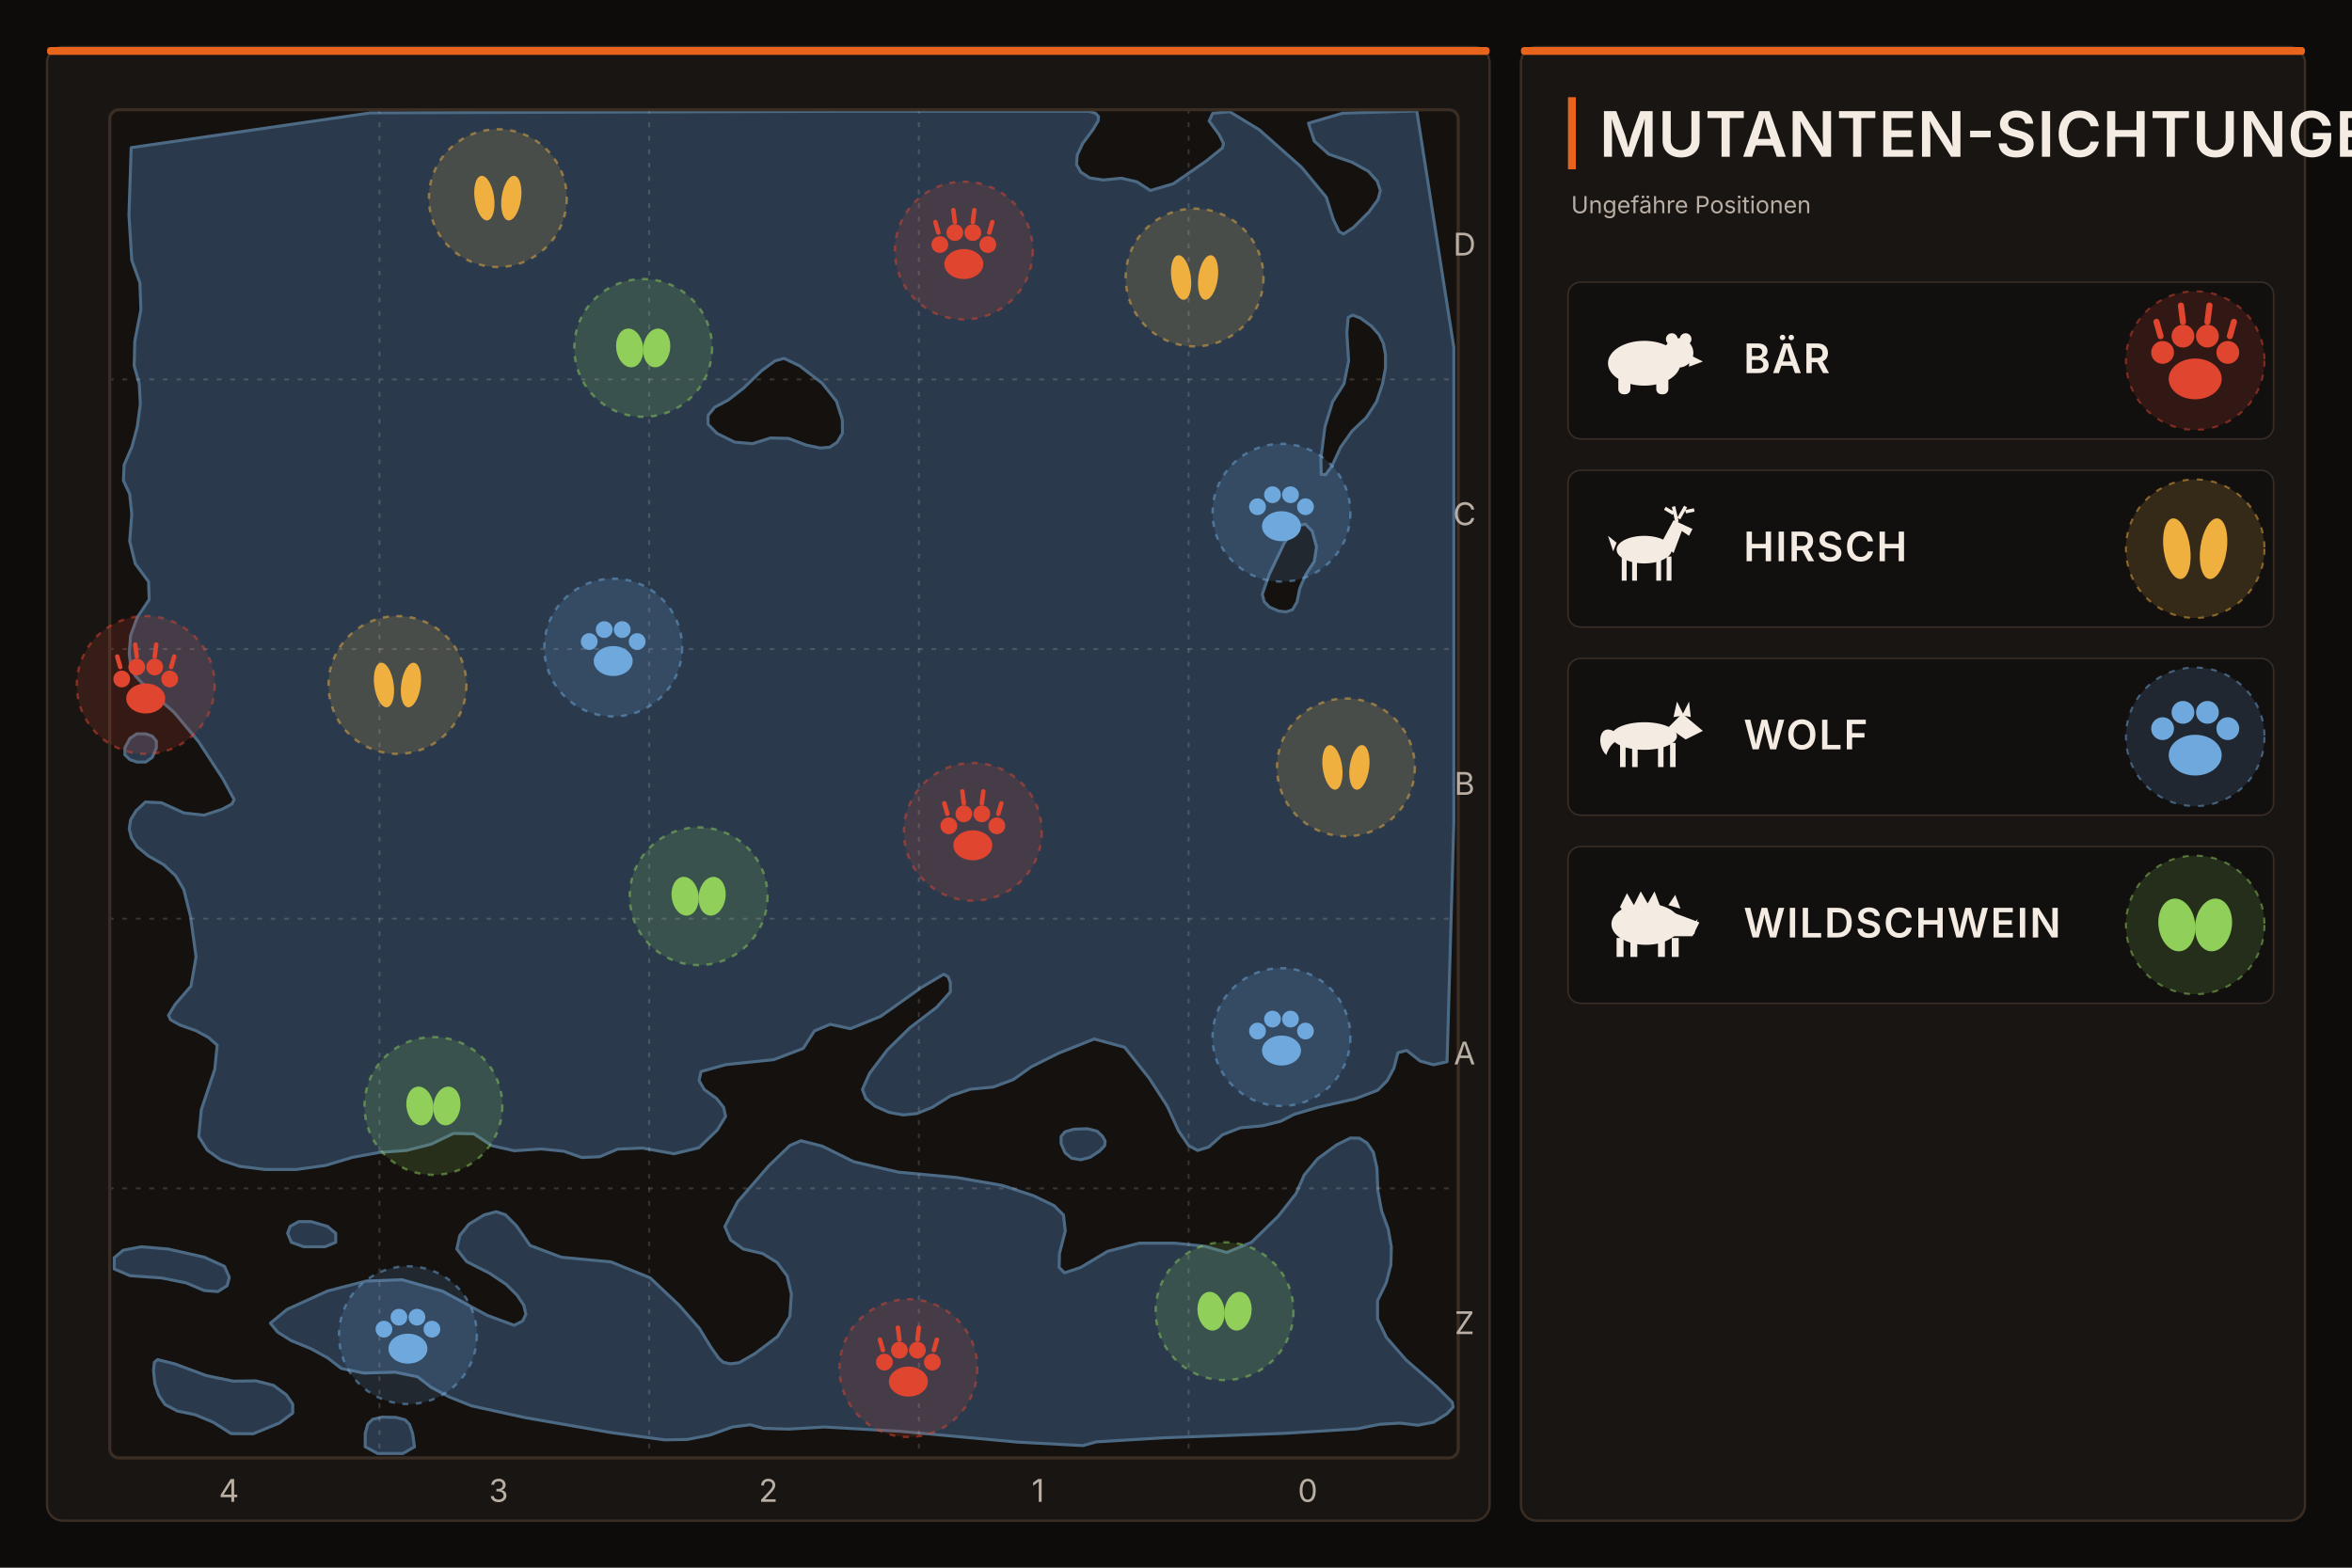
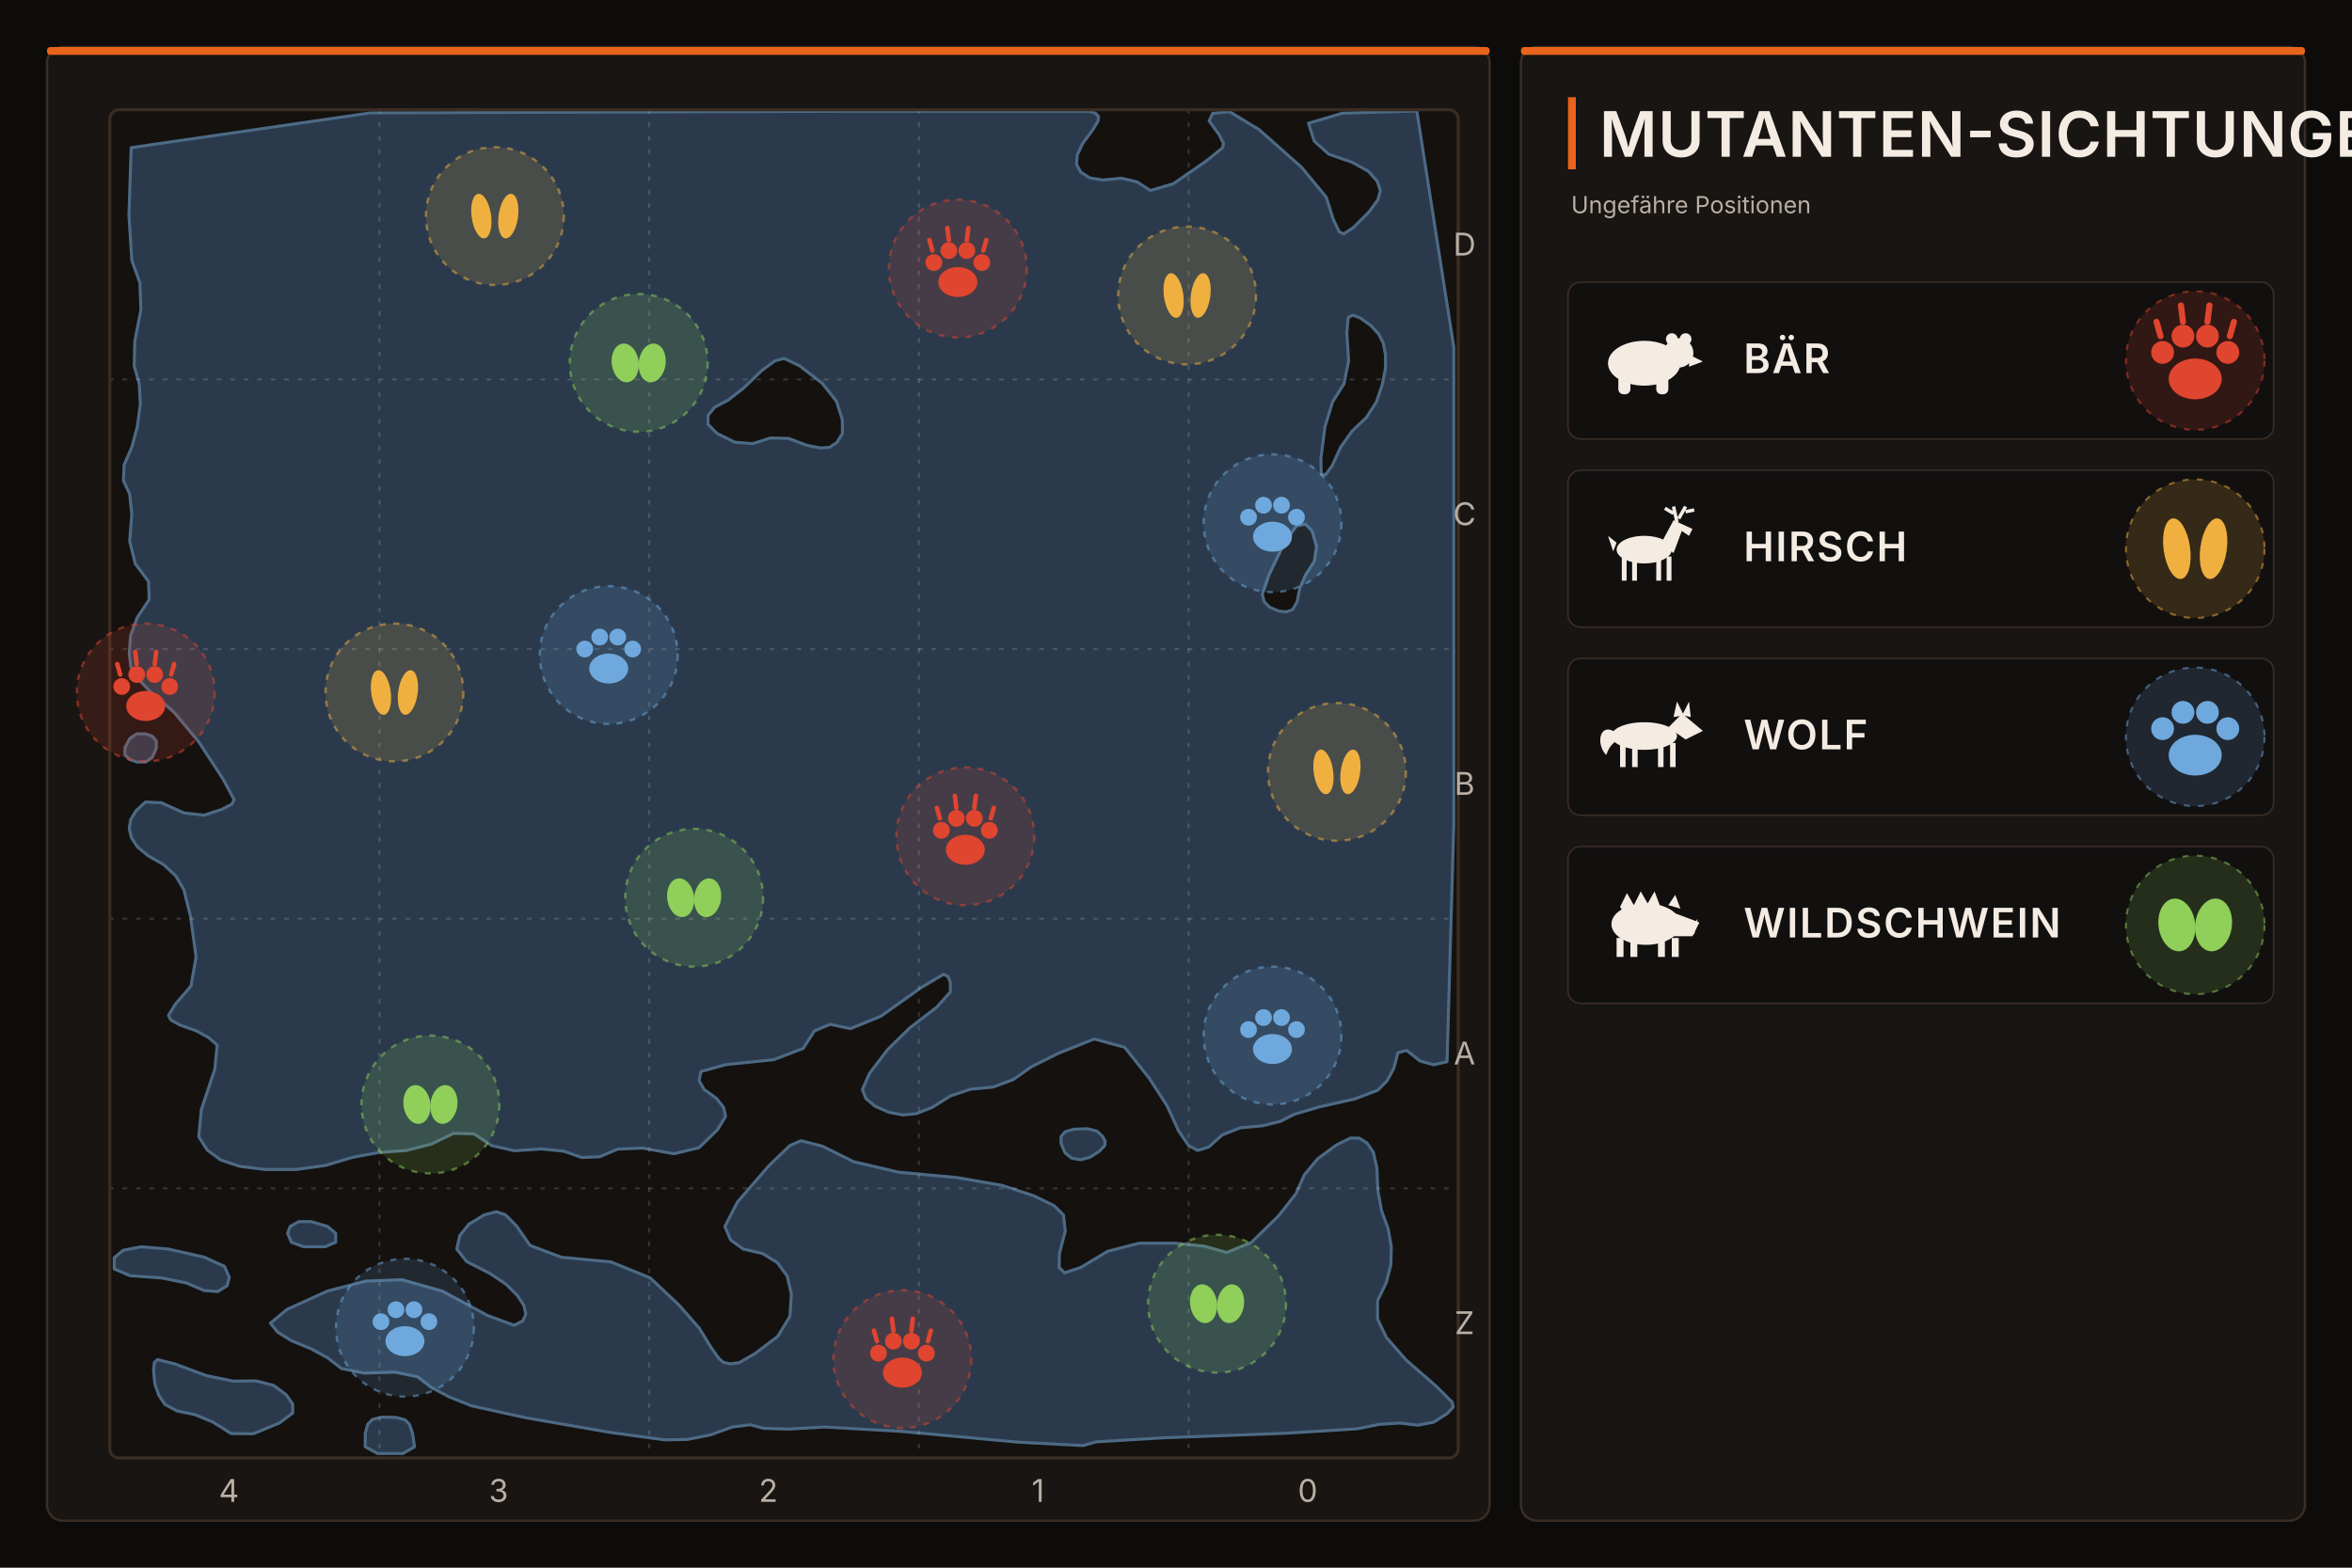
<svg xmlns="http://www.w3.org/2000/svg" viewBox="0 0 1500 1000" role="img" aria-labelledby="ttlm">
  <defs>
    <clipPath id="mapclipm">
      <rect x="0" y="0" width="900" height="900" rx="6" />
    </clipPath>
  </defs>
  <rect width="1500" height="1000" fill="#0d0c0b" />
  <rect x="30" y="30" width="920" height="940" rx="10" fill="#181513" stroke="#3a2d24" stroke-width="1.5" />
  <rect x="30" y="30" width="920" height="5" rx="2" fill="#e8631c" />
  <rect x="970" y="30" width="500" height="940" rx="10" fill="#181513" stroke="#3a2d24" stroke-width="1.5" />
  <rect x="970" y="30" width="500" height="5" rx="2" fill="#e8631c" />
  <g transform="translate(70,70) scale(0.9556)">
    <g clip-path="url(#mapclipm)">
      <rect width="900" height="900" fill="#14110f" />
      <path d="M14.3 25.3L12.8 70.4L14.7 100.5L20.1 115.5L20.8 133.5L16.7 154.5L16.3 171L19.7 183L20.4 196.5L18.4 211.5L14.8 225L9.6 237L9.1 247.5L13.3 256.5L14.7 270L13.3 288L17 303L25.9 315L26.3 327L18.3 339L13.9 351L13 363L14.1 372L17.1 378L26.7 388.1L42.9 402.2L59.2 421.7L75.5 446.6L83 460.5L81.5 463.5L74.8 467L62.9 470.9L49.5 469.4L34.5 462.6L23.8 462.1L17.5 468L13.9 474L13 480L14.5 486L18.4 492L25.6 498L36.1 504L44.1 511.5L49.4 520.5L53.9 538.5L57.6 565.5L54.2 585L43.8 597L39.2 604.5L40.6 607.5L46.7 610.9L57.6 614.8L65.9 619.3L71.7 624.4L70.1 640.5L61.1 667.5L59.4 685.5L65.1 694.5L74.2 701.1L86.7 705.3L103.5 707.4L124.5 707.4L144 704.7L162 699.3L180 696L198 694.7L214.5 690.5L229.5 683.3L243 683.6L255 691.5L270 694.9L288 693.7L303 695.2L315 699.4L327 698.9L339 693.8L355.5 693.1L376.5 696.9L393.2 692.9L405.5 681L411 672L409.7 666L405 660L396.7 654L393.3 648L394.6 642L411.2 637.4L443.1 634.1L462.8 626.6L470.3 614.9L480.8 610.5L494.3 613.4L514.5 605.2L541.5 586L556.5 577.1L559.5 578.7L561 582.6L561 588.9L552 599L534 612.8L519 627.5L507.1 643.2L502.3 654L504.6 660L510.6 665.1L520.2 669.3L529.5 671L538.5 670.1L549 665.9L561 658.3L574.5 653.8L589.5 652.4L603 647.4L615 638.9L633 629.9L657 620.3L677.3 625.8L693.8 646.6L705.8 665.2L713.3 681.6L720 691.4L726 694.7L733.5 692.4L742.5 684.3L754.5 679.6L769.5 678.2L781.5 675.2L790.5 670.6L807 665.7L831 660.3L846.2 654.5L852.5 648.2L857 639.8L859.7 629.5L865.5 627.9L874.5 635L883.5 637.5L892.5 635.5L897 475.8L897 158.6L872.3 0.8L822.8 2.3L800 9L803.9 21L813.6 29.7L829.2 35.1L840 41.1L845.9 47.7L848 54L846.4 60L840.4 68.2L830.1 78.5L823.5 82.9L820.5 81.4L816.6 73.3L811.9 58.4L795.4 38.4L767.1 13.3L747.4 1.3L736.1 2.4L733.7 7.5L740.3 16.5L743.3 22.5L742.6 25.5L731.4 34.5L709.8 49.4L694.5 53.9L685.5 48.1L675 45.7L663 46.9L654 45.5L648 41.6L645.2 36.5L645.7 30.2L649.3 22.5L656 13.5L659.6 7.5L659.9 4.5L657.8 2.3L653.3 1L492 1L174 2.1ZM825.6 148.9L826.8 167.6L823.7 183L816.1 195L811 211.6L808.3 232.7L808.5 243.4L811.5 243.6L815.8 237.6L821.5 225.2L829.1 214.5L838.6 205.5L845.4 195L849.4 183L851.4 172.5L851.4 163.5L850 156L847 150L841.9 144.3L834.6 139L829.5 137.1L826.5 138.7ZM435 174.2L423 185.8L412.6 193.9L403.7 198.6L399.3 204L399.3 210L405.2 216L417.1 221.9L429 222.9L441 219.1L453 219.4L465 223.9L474.2 225.8L480.5 225.3L485.4 222L489 216L488.9 206.9L485 194.6L475.5 182.6L460.5 171L450 166L444 167.6ZM783.9 289.1L773.7 310.4L769.2 323.4L770.4 328.3L774 332L780 334.6L785.1 335.2L789.4 333.7L792.4 328.5L794.2 319.5L798.1 310.5L803.9 301.5L805.4 291.8L802.5 281.3L798 276.6L792 277.8ZM13.4 419.7L10.1 425.9L10.1 430.6L13.4 433.8L18 435.4L24 435.4L28.4 432.3L31.1 426.1L31.1 421.4L28.4 418.2L24 416.6L18 416.6ZM637.6 682.2L634.9 685.4L634.9 690.1L637.6 696.3L642 699.9L648 700.9L654.2 699.3L660.6 695.1L664 691.5L664.3 688.5L662.6 685.3L658.9 681.8L652.5 680.2L643.5 680.5ZM461.3 688.2L453.9 691.4L439.8 705L419 729L410.5 745.5L414.4 754.5L422.8 760.5L435.7 763.5L445.4 769.5L452.1 778.5L454.9 790.5L453.9 805.5L445.8 818.8L430.6 830.3L420 836.4L414 837.1L409.5 836.1L406.5 833.5L401.1 825.9L393.4 813.3L379.9 797.9L360.6 779.7L334.5 769.1L301.5 766L280.5 758.1L271.5 745.1L264 737.6L258 735.6L249.9 737.7L239.7 743.9L233.6 751.5L231.6 760.5L238.2 768.9L253.4 776.6L264.6 784.1L271.9 791.4L276.3 798L277.7 804L275.6 808.5L269.9 811.4L252 804.8L222 788.6L195 781L171 781.9L145.4 788.5L118.3 800.8L107.2 810L112.1 816L121.2 821.7L134.4 827.1L145.5 833.2L154.5 840.2L169.5 843.3L190.5 842.7L205.5 845.8L214.5 852.8L226.5 859.2L241.5 865.2L277.5 873.1L334.5 883L370.5 887.9L385.5 887.6L400.5 884.7L415.5 879.3L427.5 877.8L436.5 880.2L453 880.7L477 879.3L528 882.2L606 889.4L649.5 891.7L658.5 889.2L703.5 886.5L784.5 883.5L832.5 880.5L847.5 877.5L861 876.7L873 878.1L883.5 876.1L892.5 870.4L896.6 866L895.9 862.7L885.4 852.2L865.1 834.5L852 819.5L846.1 807.2L846.1 795L851.9 783L855 771L855.3 759L853.2 747L848.8 735L846.3 721.5L845.7 706.5L843.3 695.9L839.1 689.7L834 686.5L828 686.4L818.7 691L806.1 700.3L797.1 711.2L791.7 723.5L780 738.4L762 756L745.5 762.8L730.5 758.6L711 756.6L687 756.6L666 762L648 772.8L637.2 776.4L633.6 772.8L633.8 763.5L637.7 748.5L636.5 737.8L630.2 731.5L616.5 724.9L595.5 718L565.5 712.8L526.5 709.2L496.5 702.2L475.5 691.8ZM126.1 742.2L120.4 745.4L118.7 750L121.2 756L129.5 759L143.7 759L150.8 756L150.8 750L145.3 745.4L134.4 742.2ZM21 759L9 761.3L3 766.3L3 773.8L13.5 778.3L34.5 779.8L51 783.1L63 788.2L72.1 788.9L78.3 785L79.8 779.4L76.6 772.1L63 765.9L39 760.5ZM31.9 834.3L29.8 836.1L29.2 841.5L30.1 850.5L32.7 858.1L36.9 864.3L45 868.6L57 871.1L69 876.1L81 883.7L95.8 883.8L113.3 876.6L122.1 870L122.1 864L117.8 857.8L109.3 851.5L97.5 848.5L82.5 848.7L64.5 845L43.5 837.2ZM175.4 874.2L172.2 877.4L170.5 883.5L170.5 892.5L178.8 897L195.6 897L203.4 892.5L202.1 883.5L200 877.5L197.1 874.5L191 872.9L181.7 872.7Z" fill="#2a3a4c" fill-rule="evenodd" stroke="#4d6a85" stroke-width="2" stroke-linejoin="round" />
      <path d="M180 0V900M0 180H900" stroke="#f4ece3" stroke-opacity=".16" stroke-width="1.4" stroke-dasharray="2 7" stroke-linecap="round" fill="none" />
      <path d="M360 0V900M0 360H900" stroke="#f4ece3" stroke-opacity=".16" stroke-width="1.4" stroke-dasharray="2 7" stroke-linecap="round" fill="none" />
      <path d="M540 0V900M0 540H900" stroke="#f4ece3" stroke-opacity=".16" stroke-width="1.4" stroke-dasharray="2 7" stroke-linecap="round" fill="none" />
      <path d="M720 0V900M0 720H900" stroke="#f4ece3" stroke-opacity=".16" stroke-width="1.4" stroke-dasharray="2 7" stroke-linecap="round" fill="none" />
    </g>
  </g>
  <rect x="70" y="70" width="860" height="860" rx="6" fill="none" stroke="#3a2d24" stroke-width="2" />
  <text x="146" y="958" text-anchor="middle" font-family="Oswald,Inter,Arial,sans-serif" font-size="20" fill="#b9aea3">4</text>
  <text x="934" y="163" text-anchor="middle" font-family="Oswald,Inter,Arial,sans-serif" font-size="20" fill="#b9aea3">D</text>
  <text x="318" y="958" text-anchor="middle" font-family="Oswald,Inter,Arial,sans-serif" font-size="20" fill="#b9aea3">3</text>
  <text x="934" y="335" text-anchor="middle" font-family="Oswald,Inter,Arial,sans-serif" font-size="20" fill="#b9aea3">C</text>
  <text x="490" y="958" text-anchor="middle" font-family="Oswald,Inter,Arial,sans-serif" font-size="20" fill="#b9aea3">2</text>
  <text x="934" y="507" text-anchor="middle" font-family="Oswald,Inter,Arial,sans-serif" font-size="20" fill="#b9aea3">B</text>
  <text x="662" y="958" text-anchor="middle" font-family="Oswald,Inter,Arial,sans-serif" font-size="20" fill="#b9aea3">1</text>
  <text x="934" y="679" text-anchor="middle" font-family="Oswald,Inter,Arial,sans-serif" font-size="20" fill="#b9aea3">A</text>
  <text x="834" y="958" text-anchor="middle" font-family="Oswald,Inter,Arial,sans-serif" font-size="20" fill="#b9aea3">0</text>
  <text x="934" y="851" text-anchor="middle" font-family="Oswald,Inter,Arial,sans-serif" font-size="20" fill="#b9aea3">Z</text>
  <g transform="translate(70,70) scale(0.9556)">
-     <g transform="translate(259,59)">
-       <circle r="46" fill="#f0b040" fill-opacity=".16" stroke="#f0b040" stroke-opacity=".5" stroke-width="1.6" stroke-dasharray="4 5" />
-       <g fill="#f0b040">
-         <ellipse cx="-9" cy="0" rx="6.5" ry="15" transform="rotate(-8 -9 0)" />
-         <ellipse cx="9" cy="0" rx="6.5" ry="15" transform="rotate(8 9 0)" />
-       </g>
-     </g>
-     <g transform="translate(724,112)">
-       <circle r="46" fill="#f0b040" fill-opacity=".16" stroke="#f0b040" stroke-opacity=".5" stroke-width="1.6" stroke-dasharray="4 5" />
-       <g fill="#f0b040">
-         <ellipse cx="-9" cy="0" rx="6.5" ry="15" transform="rotate(-8 -9 0)" />
-         <ellipse cx="9" cy="0" rx="6.5" ry="15" transform="rotate(8 9 0)" />
-       </g>
-     </g>
-     <g transform="translate(192,384)">
-       <circle r="46" fill="#f0b040" fill-opacity=".16" stroke="#f0b040" stroke-opacity=".5" stroke-width="1.6" stroke-dasharray="4 5" />
-       <g fill="#f0b040">
-         <ellipse cx="-9" cy="0" rx="6.5" ry="15" transform="rotate(-8 -9 0)" />
-         <ellipse cx="9" cy="0" rx="6.5" ry="15" transform="rotate(8 9 0)" />
-       </g>
-     </g>
-     <g transform="translate(825,439)">
-       <circle r="46" fill="#f0b040" fill-opacity=".16" stroke="#f0b040" stroke-opacity=".5" stroke-width="1.6" stroke-dasharray="4 5" />
-       <g fill="#f0b040">
-         <ellipse cx="-9" cy="0" rx="6.5" ry="15" transform="rotate(-8 -9 0)" />
-         <ellipse cx="9" cy="0" rx="6.5" ry="15" transform="rotate(8 9 0)" />
-       </g>
-     </g>
-     <g transform="translate(570,94)">
-       <circle r="46" fill="#e0452f" fill-opacity=".16" stroke="#e0452f" stroke-opacity=".5" stroke-width="1.6" stroke-dasharray="4 5" />
-       <g fill="#e0452f">
-         <ellipse cx="0" cy="9" rx="13" ry="10" />
-         <circle cx="-16" cy="-4" r="5.6" />
-         <circle cx="-6" cy="-12" r="5.6" />
-         <circle cx="6" cy="-12" r="5.6" />
-         <circle cx="16" cy="-4" r="5.6" />
-         <path d="M-17,-12 l-2,-7 M-6,-19 l-1,-8 M6,-19 l1,-8 M17,-12 l2,-7" stroke="#e0452f" stroke-width="3" stroke-linecap="round" />
-       </g>
-     </g>
-     <g transform="translate(576,482)">
-       <circle r="46" fill="#e0452f" fill-opacity=".16" stroke="#e0452f" stroke-opacity=".5" stroke-width="1.6" stroke-dasharray="4 5" />
-       <g fill="#e0452f">
-         <ellipse cx="0" cy="9" rx="13" ry="10" />
-         <circle cx="-16" cy="-4" r="5.6" />
-         <circle cx="-6" cy="-12" r="5.6" />
-         <circle cx="6" cy="-12" r="5.6" />
-         <circle cx="16" cy="-4" r="5.6" />
-         <path d="M-17,-12 l-2,-7 M-6,-19 l-1,-8 M6,-19 l1,-8 M17,-12 l2,-7" stroke="#e0452f" stroke-width="3" stroke-linecap="round" />
-       </g>
-     </g>
-     <g transform="translate(24,384)">
-       <circle r="46" fill="#e0452f" fill-opacity=".16" stroke="#e0452f" stroke-opacity=".5" stroke-width="1.6" stroke-dasharray="4 5" />
-       <g fill="#e0452f">
-         <ellipse cx="0" cy="9" rx="13" ry="10" />
-         <circle cx="-16" cy="-4" r="5.6" />
-         <circle cx="-6" cy="-12" r="5.6" />
-         <circle cx="6" cy="-12" r="5.6" />
-         <circle cx="16" cy="-4" r="5.6" />
-         <path d="M-17,-12 l-2,-7 M-6,-19 l-1,-8 M6,-19 l1,-8 M17,-12 l2,-7" stroke="#e0452f" stroke-width="3" stroke-linecap="round" />
-       </g>
-     </g>
-     <g transform="translate(533,840)">
-       <circle r="46" fill="#e0452f" fill-opacity=".16" stroke="#e0452f" stroke-opacity=".5" stroke-width="1.6" stroke-dasharray="4 5" />
-       <g fill="#e0452f">
-         <ellipse cx="0" cy="9" rx="13" ry="10" />
-         <circle cx="-16" cy="-4" r="5.6" />
-         <circle cx="-6" cy="-12" r="5.6" />
-         <circle cx="6" cy="-12" r="5.6" />
-         <circle cx="16" cy="-4" r="5.6" />
-         <path d="M-17,-12 l-2,-7 M-6,-19 l-1,-8 M6,-19 l1,-8 M17,-12 l2,-7" stroke="#e0452f" stroke-width="3" stroke-linecap="round" />
-       </g>
-     </g>
-     <g transform="translate(356,159)">
-       <circle r="46" fill="#8fcf5a" fill-opacity=".16" stroke="#8fcf5a" stroke-opacity=".5" stroke-width="1.6" stroke-dasharray="4 5" />
-       <g fill="#8fcf5a">
-         <ellipse cx="-9" cy="0" rx="9" ry="13" transform="rotate(-8 -9 0)" />
-         <ellipse cx="9" cy="0" rx="9" ry="13" transform="rotate(8 9 0)" />
-       </g>
-     </g>
-     <g transform="translate(393,525)">
-       <circle r="46" fill="#8fcf5a" fill-opacity=".16" stroke="#8fcf5a" stroke-opacity=".5" stroke-width="1.6" stroke-dasharray="4 5" />
-       <g fill="#8fcf5a">
-         <ellipse cx="-9" cy="0" rx="9" ry="13" transform="rotate(-8 -9 0)" />
-         <ellipse cx="9" cy="0" rx="9" ry="13" transform="rotate(8 9 0)" />
-       </g>
-     </g>
-     <g transform="translate(216,665)">
-       <circle r="46" fill="#8fcf5a" fill-opacity=".16" stroke="#8fcf5a" stroke-opacity=".5" stroke-width="1.6" stroke-dasharray="4 5" />
-       <g fill="#8fcf5a">
-         <ellipse cx="-9" cy="0" rx="9" ry="13" transform="rotate(-8 -9 0)" />
-         <ellipse cx="9" cy="0" rx="9" ry="13" transform="rotate(8 9 0)" />
-       </g>
-     </g>
-     <g transform="translate(744,802)">
-       <circle r="46" fill="#8fcf5a" fill-opacity=".16" stroke="#8fcf5a" stroke-opacity=".5" stroke-width="1.6" stroke-dasharray="4 5" />
-       <g fill="#8fcf5a">
-         <ellipse cx="-9" cy="0" rx="9" ry="13" transform="rotate(-8 -9 0)" />
-         <ellipse cx="9" cy="0" rx="9" ry="13" transform="rotate(8 9 0)" />
-       </g>
-     </g>
-     <g transform="translate(336,359)">
-       <circle r="46" fill="#6fa8dc" fill-opacity=".16" stroke="#6fa8dc" stroke-opacity=".5" stroke-width="1.6" stroke-dasharray="4 5" />
-       <g fill="#6fa8dc">
-         <ellipse cx="0" cy="9" rx="13" ry="10" />
-         <circle cx="-16" cy="-4" r="5.6" />
-         <circle cx="-6" cy="-12" r="5.6" />
-         <circle cx="6" cy="-12" r="5.6" />
-         <circle cx="16" cy="-4" r="5.6" />
-       </g>
-     </g>
-     <g transform="translate(782,269)">
-       <circle r="46" fill="#6fa8dc" fill-opacity=".16" stroke="#6fa8dc" stroke-opacity=".5" stroke-width="1.6" stroke-dasharray="4 5" />
-       <g fill="#6fa8dc">
-         <ellipse cx="0" cy="9" rx="13" ry="10" />
-         <circle cx="-16" cy="-4" r="5.6" />
-         <circle cx="-6" cy="-12" r="5.6" />
-         <circle cx="6" cy="-12" r="5.6" />
-         <circle cx="16" cy="-4" r="5.6" />
-       </g>
-     </g>
-     <g transform="translate(782,619)">
-       <circle r="46" fill="#6fa8dc" fill-opacity=".16" stroke="#6fa8dc" stroke-opacity=".5" stroke-width="1.6" stroke-dasharray="4 5" />
-       <g fill="#6fa8dc">
-         <ellipse cx="0" cy="9" rx="13" ry="10" />
-         <circle cx="-16" cy="-4" r="5.6" />
-         <circle cx="-6" cy="-12" r="5.6" />
-         <circle cx="6" cy="-12" r="5.6" />
-         <circle cx="16" cy="-4" r="5.6" />
-       </g>
-     </g>
-     <g transform="translate(199,818)">
+     <g transform="translate(257,71)">
+       <circle r="46" fill="#f0b040" fill-opacity=".16" stroke="#f0b040" stroke-opacity=".5" stroke-width="1.6" stroke-dasharray="4 5" />
+       <g fill="#f0b040">
+         <ellipse cx="-9" cy="0" rx="6.5" ry="15" transform="rotate(-8 -9 0)" />
+         <ellipse cx="9" cy="0" rx="6.5" ry="15" transform="rotate(8 9 0)" />
+       </g>
+     </g>
+     <g transform="translate(719,124)">
+       <circle r="46" fill="#f0b040" fill-opacity=".16" stroke="#f0b040" stroke-opacity=".5" stroke-width="1.6" stroke-dasharray="4 5" />
+       <g fill="#f0b040">
+         <ellipse cx="-9" cy="0" rx="6.5" ry="15" transform="rotate(-8 -9 0)" />
+         <ellipse cx="9" cy="0" rx="6.5" ry="15" transform="rotate(8 9 0)" />
+       </g>
+     </g>
+     <g transform="translate(190,389)">
+       <circle r="46" fill="#f0b040" fill-opacity=".16" stroke="#f0b040" stroke-opacity=".5" stroke-width="1.6" stroke-dasharray="4 5" />
+       <g fill="#f0b040">
+         <ellipse cx="-9" cy="0" rx="6.5" ry="15" transform="rotate(-8 -9 0)" />
+         <ellipse cx="9" cy="0" rx="6.5" ry="15" transform="rotate(8 9 0)" />
+       </g>
+     </g>
+     <g transform="translate(819,442)">
+       <circle r="46" fill="#f0b040" fill-opacity=".16" stroke="#f0b040" stroke-opacity=".5" stroke-width="1.6" stroke-dasharray="4 5" />
+       <g fill="#f0b040">
+         <ellipse cx="-9" cy="0" rx="6.5" ry="15" transform="rotate(-8 -9 0)" />
+         <ellipse cx="9" cy="0" rx="6.5" ry="15" transform="rotate(8 9 0)" />
+       </g>
+     </g>
+     <g transform="translate(566,106)">
+       <circle r="46" fill="#e0452f" fill-opacity=".16" stroke="#e0452f" stroke-opacity=".5" stroke-width="1.6" stroke-dasharray="4 5" />
+       <g fill="#e0452f">
+         <ellipse cx="0" cy="9" rx="13" ry="10" />
+         <circle cx="-16" cy="-4" r="5.6" />
+         <circle cx="-6" cy="-12" r="5.6" />
+         <circle cx="6" cy="-12" r="5.6" />
+         <circle cx="16" cy="-4" r="5.6" />
+         <path d="M-17,-12 l-2,-7 M-6,-19 l-1,-8 M6,-19 l1,-8 M17,-12 l2,-7" stroke="#e0452f" stroke-width="3" stroke-linecap="round" />
+       </g>
+     </g>
+     <g transform="translate(571,485)">
+       <circle r="46" fill="#e0452f" fill-opacity=".16" stroke="#e0452f" stroke-opacity=".5" stroke-width="1.6" stroke-dasharray="4 5" />
+       <g fill="#e0452f">
+         <ellipse cx="0" cy="9" rx="13" ry="10" />
+         <circle cx="-16" cy="-4" r="5.6" />
+         <circle cx="-6" cy="-12" r="5.6" />
+         <circle cx="6" cy="-12" r="5.6" />
+         <circle cx="16" cy="-4" r="5.6" />
+         <path d="M-17,-12 l-2,-7 M-6,-19 l-1,-8 M6,-19 l1,-8 M17,-12 l2,-7" stroke="#e0452f" stroke-width="3" stroke-linecap="round" />
+       </g>
+     </g>
+     <g transform="translate(24,389)">
+       <circle r="46" fill="#e0452f" fill-opacity=".16" stroke="#e0452f" stroke-opacity=".5" stroke-width="1.6" stroke-dasharray="4 5" />
+       <g fill="#e0452f">
+         <ellipse cx="0" cy="9" rx="13" ry="10" />
+         <circle cx="-16" cy="-4" r="5.6" />
+         <circle cx="-6" cy="-12" r="5.6" />
+         <circle cx="6" cy="-12" r="5.6" />
+         <circle cx="16" cy="-4" r="5.6" />
+         <path d="M-17,-12 l-2,-7 M-6,-19 l-1,-8 M6,-19 l1,-8 M17,-12 l2,-7" stroke="#e0452f" stroke-width="3" stroke-linecap="round" />
+       </g>
+     </g>
+     <g transform="translate(529,834)">
+       <circle r="46" fill="#e0452f" fill-opacity=".16" stroke="#e0452f" stroke-opacity=".5" stroke-width="1.6" stroke-dasharray="4 5" />
+       <g fill="#e0452f">
+         <ellipse cx="0" cy="9" rx="13" ry="10" />
+         <circle cx="-16" cy="-4" r="5.6" />
+         <circle cx="-6" cy="-12" r="5.6" />
+         <circle cx="6" cy="-12" r="5.6" />
+         <circle cx="16" cy="-4" r="5.6" />
+         <path d="M-17,-12 l-2,-7 M-6,-19 l-1,-8 M6,-19 l1,-8 M17,-12 l2,-7" stroke="#e0452f" stroke-width="3" stroke-linecap="round" />
+       </g>
+     </g>
+     <g transform="translate(353,169)">
+       <circle r="46" fill="#8fcf5a" fill-opacity=".16" stroke="#8fcf5a" stroke-opacity=".5" stroke-width="1.6" stroke-dasharray="4 5" />
+       <g fill="#8fcf5a">
+         <ellipse cx="-9" cy="0" rx="9" ry="13" transform="rotate(-8 -9 0)" />
+         <ellipse cx="9" cy="0" rx="9" ry="13" transform="rotate(8 9 0)" />
+       </g>
+     </g>
+     <g transform="translate(390,526)">
+       <circle r="46" fill="#8fcf5a" fill-opacity=".16" stroke="#8fcf5a" stroke-opacity=".5" stroke-width="1.6" stroke-dasharray="4 5" />
+       <g fill="#8fcf5a">
+         <ellipse cx="-9" cy="0" rx="9" ry="13" transform="rotate(-8 -9 0)" />
+         <ellipse cx="9" cy="0" rx="9" ry="13" transform="rotate(8 9 0)" />
+       </g>
+     </g>
+     <g transform="translate(214,664)">
+       <circle r="46" fill="#8fcf5a" fill-opacity=".16" stroke="#8fcf5a" stroke-opacity=".5" stroke-width="1.6" stroke-dasharray="4 5" />
+       <g fill="#8fcf5a">
+         <ellipse cx="-9" cy="0" rx="9" ry="13" transform="rotate(-8 -9 0)" />
+         <ellipse cx="9" cy="0" rx="9" ry="13" transform="rotate(8 9 0)" />
+       </g>
+     </g>
+     <g transform="translate(739,797)">
+       <circle r="46" fill="#8fcf5a" fill-opacity=".16" stroke="#8fcf5a" stroke-opacity=".5" stroke-width="1.6" stroke-dasharray="4 5" />
+       <g fill="#8fcf5a">
+         <ellipse cx="-9" cy="0" rx="9" ry="13" transform="rotate(-8 -9 0)" />
+         <ellipse cx="9" cy="0" rx="9" ry="13" transform="rotate(8 9 0)" />
+       </g>
+     </g>
+     <g transform="translate(333,364)">
+       <circle r="46" fill="#6fa8dc" fill-opacity=".16" stroke="#6fa8dc" stroke-opacity=".5" stroke-width="1.6" stroke-dasharray="4 5" />
+       <g fill="#6fa8dc">
+         <ellipse cx="0" cy="9" rx="13" ry="10" />
+         <circle cx="-16" cy="-4" r="5.6" />
+         <circle cx="-6" cy="-12" r="5.6" />
+         <circle cx="6" cy="-12" r="5.6" />
+         <circle cx="16" cy="-4" r="5.6" />
+       </g>
+     </g>
+     <g transform="translate(776,276)">
+       <circle r="46" fill="#6fa8dc" fill-opacity=".16" stroke="#6fa8dc" stroke-opacity=".5" stroke-width="1.6" stroke-dasharray="4 5" />
+       <g fill="#6fa8dc">
+         <ellipse cx="0" cy="9" rx="13" ry="10" />
+         <circle cx="-16" cy="-4" r="5.6" />
+         <circle cx="-6" cy="-12" r="5.6" />
+         <circle cx="6" cy="-12" r="5.6" />
+         <circle cx="16" cy="-4" r="5.6" />
+       </g>
+     </g>
+     <g transform="translate(776,618)">
+       <circle r="46" fill="#6fa8dc" fill-opacity=".16" stroke="#6fa8dc" stroke-opacity=".5" stroke-width="1.6" stroke-dasharray="4 5" />
+       <g fill="#6fa8dc">
+         <ellipse cx="0" cy="9" rx="13" ry="10" />
+         <circle cx="-16" cy="-4" r="5.6" />
+         <circle cx="-6" cy="-12" r="5.6" />
+         <circle cx="6" cy="-12" r="5.6" />
+         <circle cx="16" cy="-4" r="5.6" />
+       </g>
+     </g>
+     <g transform="translate(197,813)">
      <circle r="46" fill="#6fa8dc" fill-opacity=".16" stroke="#6fa8dc" stroke-opacity=".5" stroke-width="1.6" stroke-dasharray="4 5" />
      <g fill="#6fa8dc">
        <ellipse cx="0" cy="9" rx="13" ry="10" />
        <circle cx="-16" cy="-4" r="5.6" />
        <circle cx="-6" cy="-12" r="5.6" />
        <circle cx="6" cy="-12" r="5.6" />
        <circle cx="16" cy="-4" r="5.6" />
      </g>
    </g>
  </g>
  <rect x="1000" y="62" width="5" height="46" fill="#e8631c" />
  <text x="1020" y="100" font-family="Oswald,Inter,Arial,sans-serif" font-weight="600" font-size="40" letter-spacing=".5" fill="#f4ece3">MUTANTEN-SICHTUNGEN</text>
  <text x="1002" y="136" font-family="Inter,Arial,sans-serif" font-size="15" fill="#b9aea3">Ungefähre Positionen</text>
  <rect x="1000" y="180" width="450" height="100" rx="8" fill="#0d0c0b" fill-opacity=".55" stroke="#3a2d24" />
  <g fill="#f4ece3" color="#f4ece3" transform="translate(1020,202) scale(1.1)">
    <ellipse cx="26" cy="27" rx="21" ry="13" />
    <circle cx="46" cy="21" r="8.5" />
    <circle cx="42" cy="13" r="3.4" />
    <circle cx="50" cy="13" r="3.4" />
    <polygon points="52,22 60,26 52,29" />
    <rect x="11" y="34" width="7" height="11" rx="3" />
    <rect x="33" y="34" width="7" height="11" rx="3" />
  </g>
  <text x="1112" y="238" font-family="Oswald,Inter,Arial,sans-serif" font-weight="600" font-size="26" letter-spacing=".04em" fill="#f4ece3">BÄR</text>
  <g transform="translate(1400,230) scale(1.3)">
    <circle r="34" fill="#e0452f" fill-opacity=".16" stroke="#e0452f" stroke-opacity=".5" stroke-dasharray="3 4" />
    <g fill="#e0452f">
      <ellipse cx="0" cy="9" rx="13" ry="10" />
      <circle cx="-16" cy="-4" r="5.6" />
      <circle cx="-6" cy="-12" r="5.6" />
      <circle cx="6" cy="-12" r="5.6" />
      <circle cx="16" cy="-4" r="5.6" />
      <path d="M-17,-12 l-2,-7 M-6,-19 l-1,-8 M6,-19 l1,-8 M17,-12 l2,-7" stroke="#e0452f" stroke-width="3" stroke-linecap="round" />
    </g>
  </g>
  <rect x="1000" y="300" width="450" height="100" rx="8" fill="#0d0c0b" fill-opacity=".55" stroke="#3a2d24" />
  <g fill="#f4ece3" color="#f4ece3" transform="translate(1020,322) scale(1.1)">
    <ellipse cx="26" cy="26" rx="16" ry="8" />
    <polygon points="36,22 43,9 49,12 43,28" />
    <polygon points="43,9 54,14 52,18 46,14" />
    <rect x="13" y="30" width="2.8" height="14" />
    <rect x="19" y="30" width="2.8" height="14" />
    <rect x="33" y="30" width="2.8" height="14" />
    <rect x="39" y="30" width="2.8" height="14" />
    <path d="M45,10 L43,1 M43,5 L38,2 M46,8 L50,1 M50,4 L55,3" stroke="currentColor" stroke-width="2" fill="none" />
    <polygon points="10,22 5,18 8,27" />
  </g>
  <text x="1112" y="358" font-family="Oswald,Inter,Arial,sans-serif" font-weight="600" font-size="26" letter-spacing=".04em" fill="#f4ece3">HIRSCH</text>
  <g transform="translate(1400,350) scale(1.3)">
    <circle r="34" fill="#f0b040" fill-opacity=".16" stroke="#f0b040" stroke-opacity=".5" stroke-dasharray="3 4" />
    <g fill="#f0b040">
      <ellipse cx="-9" cy="0" rx="6.5" ry="15" transform="rotate(-8 -9 0)" />
      <ellipse cx="9" cy="0" rx="6.5" ry="15" transform="rotate(8 9 0)" />
    </g>
  </g>
  <rect x="1000" y="420" width="450" height="100" rx="8" fill="#0d0c0b" fill-opacity=".55" stroke="#3a2d24" />
  <g fill="#f4ece3" color="#f4ece3" transform="translate(1020,442) scale(1.1)">
    <ellipse cx="26" cy="25" rx="19" ry="8" />
    <polygon points="40,20 48,12 60,22 50,27" />
    <polygon points="43,14 45,5 49,13" />
    <polygon points="48,13 52,5 53,14" />
    <path d="M8,22 C0,18 -2,30 4,36 C6,30 9,28 12,27 Z" />
    <rect x="12" y="29" width="3.2" height="14" />
    <rect x="19" y="29" width="3.2" height="14" />
    <rect x="34" y="29" width="3.2" height="14" />
    <rect x="41" y="29" width="3.2" height="14" />
  </g>
  <text x="1112" y="478" font-family="Oswald,Inter,Arial,sans-serif" font-weight="600" font-size="26" letter-spacing=".04em" fill="#f4ece3">WOLF</text>
  <g transform="translate(1400,470) scale(1.3)">
    <circle r="34" fill="#6fa8dc" fill-opacity=".16" stroke="#6fa8dc" stroke-opacity=".5" stroke-dasharray="3 4" />
    <g fill="#6fa8dc">
      <ellipse cx="0" cy="9" rx="13" ry="10" />
      <circle cx="-16" cy="-4" r="5.6" />
      <circle cx="-6" cy="-12" r="5.6" />
      <circle cx="6" cy="-12" r="5.6" />
      <circle cx="16" cy="-4" r="5.6" />
    </g>
  </g>
  <rect x="1000" y="540" width="450" height="100" rx="8" fill="#0d0c0b" fill-opacity=".55" stroke="#3a2d24" />
  <g fill="#f4ece3" color="#f4ece3" transform="translate(1020,562) scale(1.1)">
    <ellipse cx="27" cy="25" rx="20" ry="12" />
    <polygon points="12,15 16,7 20,14 24,6 28,13 32,6 35,14 36,16 14,18" />
    <polygon points="42,18 58,24 54,32 42,32" />
    <polygon points="52,28 57,22 55,31" />
    <polygon points="40,14 44,8 47,16" />
    <rect x="10" y="33" width="4" height="11" />
    <rect x="18" y="33" width="4" height="11" />
    <rect x="34" y="33" width="4" height="11" />
    <rect x="42" y="33" width="4" height="11" />
  </g>
  <text x="1112" y="598" font-family="Oswald,Inter,Arial,sans-serif" font-weight="600" font-size="26" letter-spacing=".04em" fill="#f4ece3">WILDSCHWEIN</text>
  <g transform="translate(1400,590) scale(1.3)">
    <circle r="34" fill="#8fcf5a" fill-opacity=".16" stroke="#8fcf5a" stroke-opacity=".5" stroke-dasharray="3 4" />
    <g fill="#8fcf5a">
      <ellipse cx="-9" cy="0" rx="9" ry="13" transform="rotate(-8 -9 0)" />
      <ellipse cx="9" cy="0" rx="9" ry="13" transform="rotate(8 9 0)" />
    </g>
  </g>
</svg>
